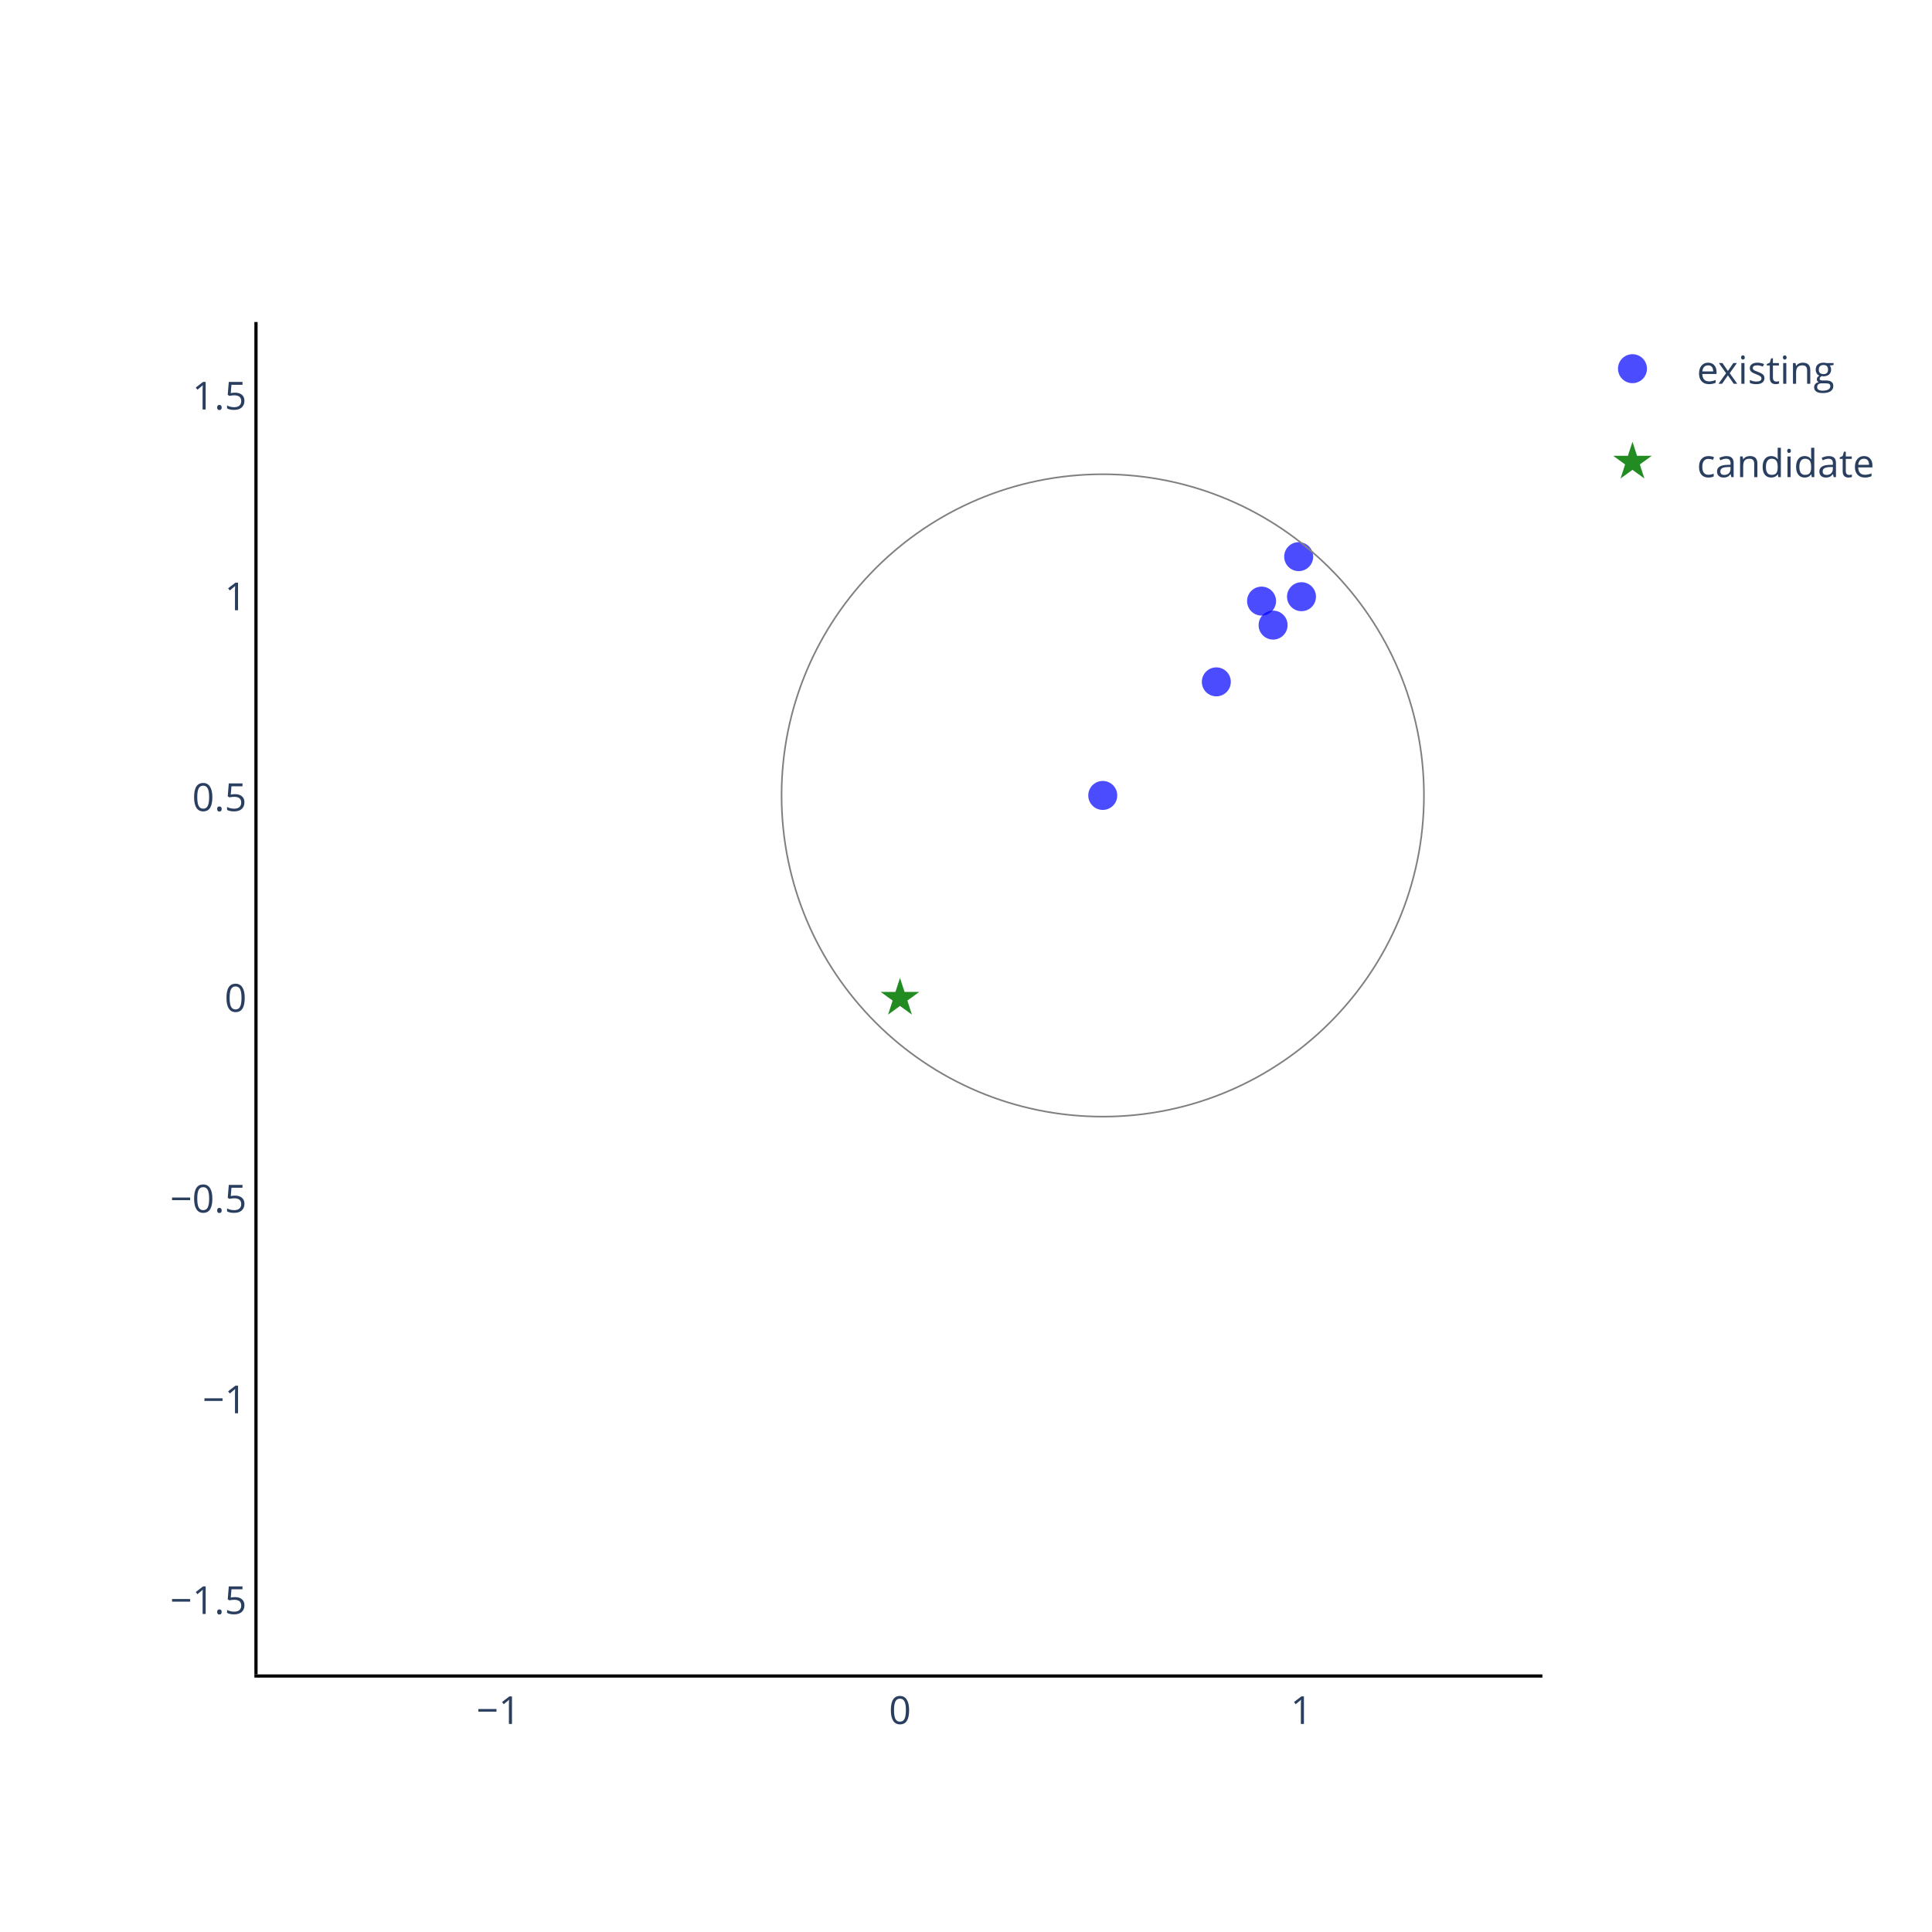
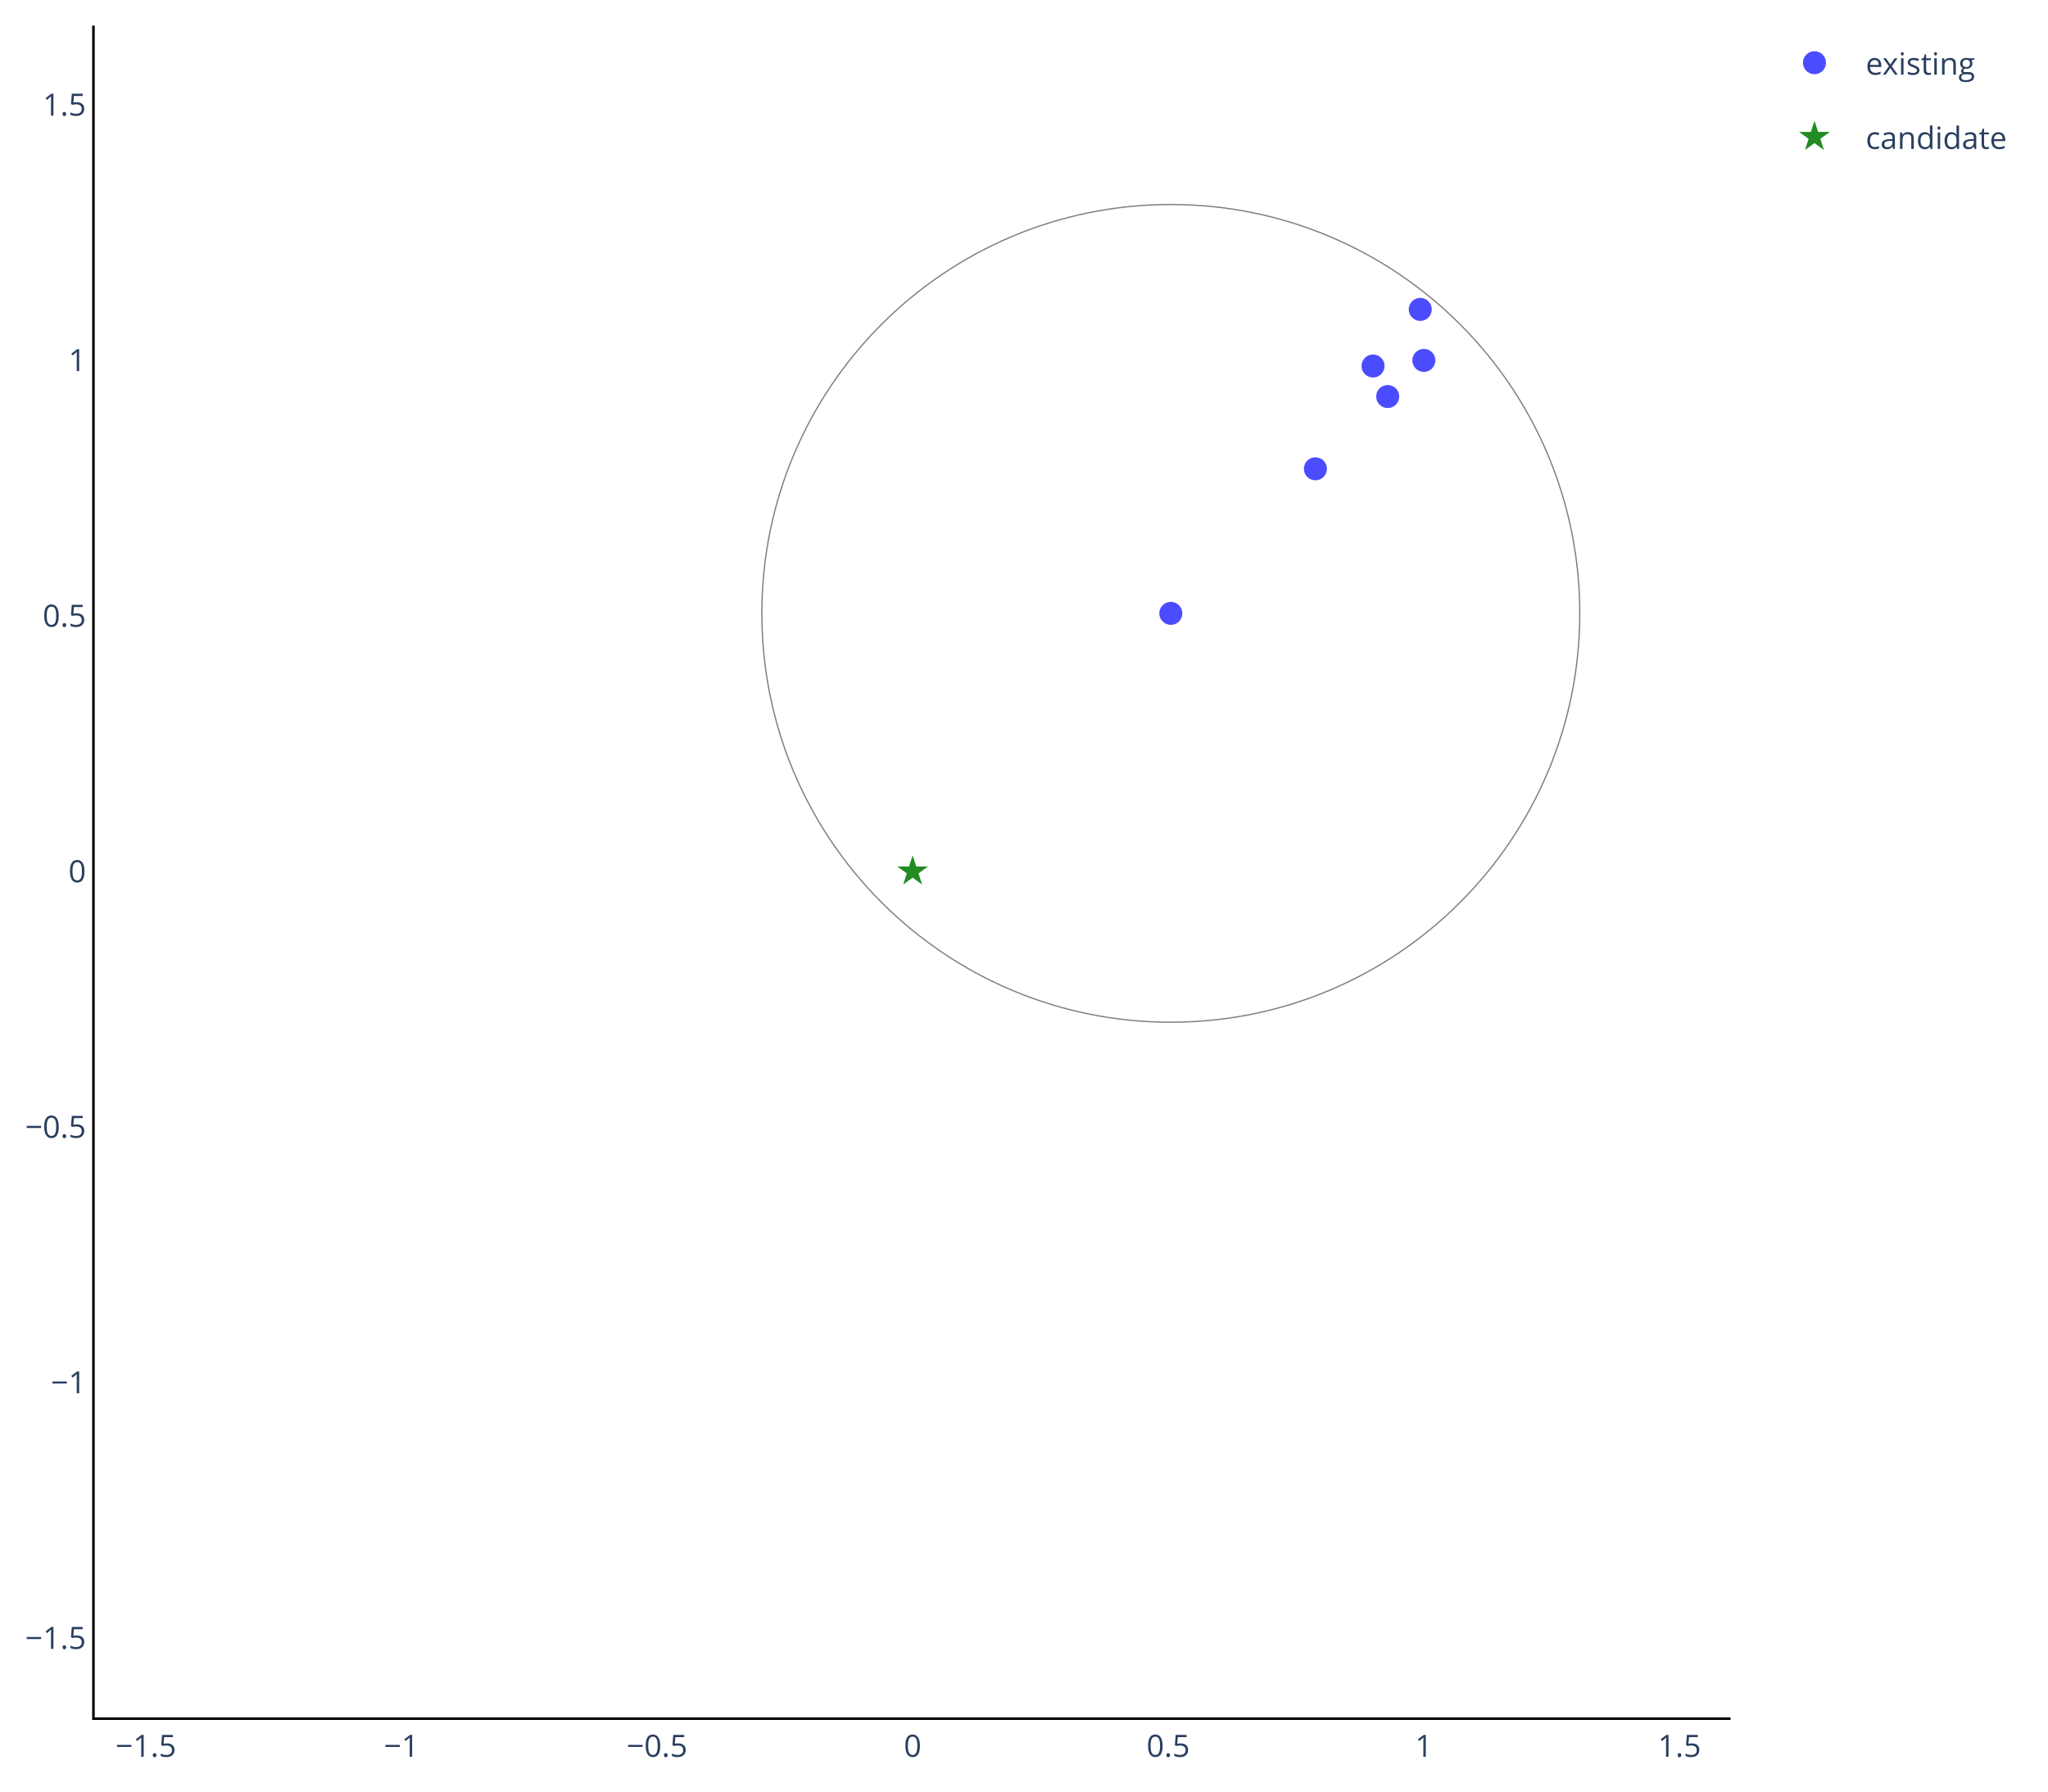
- <svg xmlns="http://www.w3.org/2000/svg" class="main-svg" width="600" height="600" style="" viewBox="0 0 600 600">
-   <rect x="0" y="0" width="600" height="600" style="fill: rgb(255, 255, 255); fill-opacity: 1;" />
-   <defs id="defs-447f95">
+ <svg xmlns="http://www.w3.org/2000/svg" class="main-svg" width="800" height="700" style="" viewBox="0 0 800 700">
+   <rect x="0" y="0" width="800" height="700" style="fill: rgb(255, 255, 255); fill-opacity: 1;" />
+   <defs id="defs-0d9db9">
    <g class="clips">
-       <clipPath id="clip447f95xyplot" class="plotclip">
-         <rect width="399" height="420" />
+       <clipPath id="clip0d9db9xyplot" class="plotclip">
+         <rect width="639" height="661" />
      </clipPath>
-       <clipPath class="axesclip" id="clip447f95x">
-         <rect x="80" y="0" width="399" height="600" />
+       <clipPath class="axesclip" id="clip0d9db9x">
+         <rect x="37" y="0" width="639" height="700" />
      </clipPath>
-       <clipPath class="axesclip" id="clip447f95y">
-         <rect x="0" y="100" width="600" height="420" />
+       <clipPath class="axesclip" id="clip0d9db9y">
+         <rect x="0" y="10" width="800" height="661" />
      </clipPath>
-       <clipPath class="axesclip" id="clip447f95xy">
-         <rect x="80" y="100" width="399" height="420" />
+       <clipPath class="axesclip" id="clip0d9db9xy">
+         <rect x="37" y="10" width="639" height="661" />
      </clipPath>
    </g>
    <g class="gradients" />
    <g class="patterns" />
  </defs>
  <g class="bglayer" />
  <g class="layer-below">
    <g class="imagelayer" />
    <g class="shapelayer" />
  </g>
  <g class="cartesianlayer">
    <g class="subplot xy">
      <g class="layer-subplot">
        <g class="shapelayer" />
        <g class="imagelayer" />
      </g>
      <g class="minor-gridlayer">
        <g class="x" />
        <g class="y" />
      </g>
      <g class="gridlayer">
        <g class="x" />
        <g class="y" />
      </g>
      <g class="zerolinelayer" />
      <path class="xlines-below" />
      <path class="ylines-below" />
      <g class="overlines-below" />
      <g class="xaxislayer-below" />
      <g class="yaxislayer-below" />
      <g class="overaxes-below" />
-       <g class="plot" transform="translate(80,100)" clip-path="url(#clip447f95xyplot)">
+       <g class="plot" transform="translate(37,10)" clip-path="url(#clip0d9db9xyplot)">
        <g class="scatterlayer mlayer">
-           <g class="trace scatter trace92a595" style="stroke-miterlimit: 2; opacity: 1;">
+           <g class="trace scatter trace014e3a" style="stroke-miterlimit: 2; opacity: 1;">
            <g class="fills" />
            <g class="errorbars" />
            <g class="lines" />
            <g class="points">
-               <path class="point" transform="translate(324.19,85.31)" d="M4.5,0A4.5,4.5 0 1,1 0,-4.5A4.5,4.5 0 0,1 4.5,0Z" style="opacity: 0.7; stroke-width: 0px; fill: rgb(0, 0, 255); fill-opacity: 1;" />
-               <path class="point" transform="translate(323.32,72.87)" d="M4.5,0A4.5,4.5 0 1,1 0,-4.5A4.5,4.5 0 0,1 4.5,0Z" style="opacity: 0.7; stroke-width: 0px; fill: rgb(0, 0, 255); fill-opacity: 1;" />
-               <path class="point" transform="translate(311.79,86.68)" d="M4.5,0A4.5,4.5 0 1,1 0,-4.5A4.5,4.5 0 0,1 4.5,0Z" style="opacity: 0.7; stroke-width: 0px; fill: rgb(0, 0, 255); fill-opacity: 1;" />
-               <path class="point" transform="translate(315.37,94.13)" d="M4.5,0A4.5,4.5 0 1,1 0,-4.5A4.5,4.5 0 0,1 4.5,0Z" style="opacity: 0.7; stroke-width: 0px; fill: rgb(0, 0, 255); fill-opacity: 1;" />
-               <path class="point" transform="translate(297.74,111.76)" d="M4.5,0A4.5,4.5 0 1,1 0,-4.5A4.5,4.5 0 0,1 4.5,0Z" style="opacity: 0.7; stroke-width: 0px; fill: rgb(0, 0, 255); fill-opacity: 1;" />
-               <path class="point" transform="translate(262.47,147.03)" d="M4.5,0A4.5,4.5 0 1,1 0,-4.5A4.5,4.5 0 0,1 4.5,0Z" style="opacity: 0.7; stroke-width: 0px; fill: rgb(0, 0, 255); fill-opacity: 1;" />
+               <path class="point" transform="translate(519.19,130.81)" d="M4.5,0A4.5,4.5 0 1,1 0,-4.5A4.5,4.5 0 0,1 4.5,0Z" style="opacity: 0.7; stroke-width: 0px; fill: rgb(0, 0, 255); fill-opacity: 1;" />
+               <path class="point" transform="translate(517.79,110.89)" d="M4.5,0A4.5,4.5 0 1,1 0,-4.5A4.5,4.5 0 0,1 4.5,0Z" style="opacity: 0.7; stroke-width: 0px; fill: rgb(0, 0, 255); fill-opacity: 1;" />
+               <path class="point" transform="translate(499.34,133)" d="M4.5,0A4.5,4.5 0 1,1 0,-4.5A4.5,4.5 0 0,1 4.5,0Z" style="opacity: 0.7; stroke-width: 0px; fill: rgb(0, 0, 255); fill-opacity: 1;" />
+               <path class="point" transform="translate(505.07,144.93)" d="M4.5,0A4.5,4.5 0 1,1 0,-4.5A4.5,4.5 0 0,1 4.5,0Z" style="opacity: 0.7; stroke-width: 0px; fill: rgb(0, 0, 255); fill-opacity: 1;" />
+               <path class="point" transform="translate(476.83,173.17)" d="M4.5,0A4.5,4.5 0 1,1 0,-4.5A4.5,4.5 0 0,1 4.5,0Z" style="opacity: 0.7; stroke-width: 0px; fill: rgb(0, 0, 255); fill-opacity: 1;" />
+               <path class="point" transform="translate(420.35,229.65)" d="M4.5,0A4.5,4.5 0 1,1 0,-4.5A4.5,4.5 0 0,1 4.5,0Z" style="opacity: 0.7; stroke-width: 0px; fill: rgb(0, 0, 255); fill-opacity: 1;" />
            </g>
            <g class="text" />
          </g>
-           <g class="trace scatter traced8823f" style="stroke-miterlimit: 2; opacity: 1;">
+           <g class="trace scatter tracea449dc" style="stroke-miterlimit: 2; opacity: 1;">
            <g class="fills" />
            <g class="errorbars" />
            <g class="lines" />
            <g class="points">
-               <path class="point" transform="translate(199.5,210)" d="M1.42,-1.95H5.99L2.29,0.74L3.7,5.1L0,2.41L-3.7,5.1L-2.29,0.74L-5.99,-1.95H-1.42L0,-6.3Z" style="opacity: 1; stroke-width: 0px; fill: rgb(34, 139, 34); fill-opacity: 1;" />
+               <path class="point" transform="translate(319.5,330.5)" d="M1.42,-1.95H5.99L2.29,0.74L3.7,5.1L0,2.41L-3.7,5.1L-2.29,0.74L-5.99,-1.95H-1.42L0,-6.3Z" style="opacity: 1; stroke-width: 0px; fill: rgb(34, 139, 34); fill-opacity: 1;" />
            </g>
            <g class="text" />
          </g>
        </g>
      </g>
      <g class="overplot" />
-       <path class="xlines-above crisp" d="M79,520.5H479" style="fill: none; stroke-width: 1px; stroke: rgb(0, 0, 0); stroke-opacity: 1;" />
-       <path class="ylines-above crisp" d="M79.5,100V520" style="fill: none; stroke-width: 1px; stroke: rgb(0, 0, 0); stroke-opacity: 1;" />
+       <path class="xlines-above crisp" d="M36,671.5H676" style="fill: none; stroke-width: 1px; stroke: rgb(0, 0, 0); stroke-opacity: 1;" />
+       <path class="ylines-above crisp" d="M36.5,10V671" style="fill: none; stroke-width: 1px; stroke: rgb(0, 0, 0); stroke-opacity: 1;" />
      <g class="overlines-above" />
      <g class="xaxislayer-above">
        <g class="xtick">
-           <text text-anchor="middle" x="0" y="535.4" transform="translate(154.81,0)" style="font-family: 'Open Sans', verdana, arial, sans-serif; font-size: 12px; fill: rgb(42, 63, 95); fill-opacity: 1; white-space: pre; opacity: 1;">−1</text>
+           <text text-anchor="middle" x="0" y="686.4" transform="translate(56.97,0)" style="font-family: 'Open Sans', verdana, arial, sans-serif; font-size: 12px; fill: rgb(42, 63, 95); fill-opacity: 1; white-space: pre; opacity: 1;">−1.5</text>
        </g>
        <g class="xtick">
-           <text text-anchor="middle" x="0" y="535.4" style="font-family: 'Open Sans', verdana, arial, sans-serif; font-size: 12px; fill: rgb(42, 63, 95); fill-opacity: 1; white-space: pre; opacity: 1;" transform="translate(279.5,0)">0</text>
+           <text text-anchor="middle" x="0" y="686.4" style="font-family: 'Open Sans', verdana, arial, sans-serif; font-size: 12px; fill: rgb(42, 63, 95); fill-opacity: 1; white-space: pre; opacity: 1;" transform="translate(156.81,0)">−1</text>
        </g>
        <g class="xtick">
-           <text text-anchor="middle" x="0" y="535.4" style="font-family: 'Open Sans', verdana, arial, sans-serif; font-size: 12px; fill: rgb(42, 63, 95); fill-opacity: 1; white-space: pre; opacity: 1;" transform="translate(404.19,0)">1</text>
+           <text text-anchor="middle" x="0" y="686.4" style="font-family: 'Open Sans', verdana, arial, sans-serif; font-size: 12px; fill: rgb(42, 63, 95); fill-opacity: 1; white-space: pre; opacity: 1;" transform="translate(256.66,0)">−0.5</text>
+         </g>
+         <g class="xtick">
+           <text text-anchor="middle" x="0" y="686.4" style="font-family: 'Open Sans', verdana, arial, sans-serif; font-size: 12px; fill: rgb(42, 63, 95); fill-opacity: 1; white-space: pre; opacity: 1;" transform="translate(356.5,0)">0</text>
+         </g>
+         <g class="xtick">
+           <text text-anchor="middle" x="0" y="686.4" style="font-family: 'Open Sans', verdana, arial, sans-serif; font-size: 12px; fill: rgb(42, 63, 95); fill-opacity: 1; white-space: pre; opacity: 1;" transform="translate(456.34,0)">0.5</text>
+         </g>
+         <g class="xtick">
+           <text text-anchor="middle" x="0" y="686.4" style="font-family: 'Open Sans', verdana, arial, sans-serif; font-size: 12px; fill: rgb(42, 63, 95); fill-opacity: 1; white-space: pre; opacity: 1;" transform="translate(556.19,0)">1</text>
+         </g>
+         <g class="xtick">
+           <text text-anchor="middle" x="0" y="686.4" style="font-family: 'Open Sans', verdana, arial, sans-serif; font-size: 12px; fill: rgb(42, 63, 95); fill-opacity: 1; white-space: pre; opacity: 1;" transform="translate(656.03,0)">1.5</text>
        </g>
      </g>
      <g class="yaxislayer-above">
        <g class="ytick">
-           <text text-anchor="end" x="76.6" y="4.2" transform="translate(0,497.03)" style="font-family: 'Open Sans', verdana, arial, sans-serif; font-size: 12px; fill: rgb(42, 63, 95); fill-opacity: 1; white-space: pre; opacity: 1;">−1.5</text>
+           <text text-anchor="end" x="33.6" y="4.2" transform="translate(0,640.03)" style="font-family: 'Open Sans', verdana, arial, sans-serif; font-size: 12px; fill: rgb(42, 63, 95); fill-opacity: 1; white-space: pre; opacity: 1;">−1.5</text>
        </g>
        <g class="ytick">
-           <text text-anchor="end" x="76.6" y="4.2" style="font-family: 'Open Sans', verdana, arial, sans-serif; font-size: 12px; fill: rgb(42, 63, 95); fill-opacity: 1; white-space: pre; opacity: 1;" transform="translate(0,434.69)">−1</text>
+           <text text-anchor="end" x="33.6" y="4.2" style="font-family: 'Open Sans', verdana, arial, sans-serif; font-size: 12px; fill: rgb(42, 63, 95); fill-opacity: 1; white-space: pre; opacity: 1;" transform="translate(0,540.19)">−1</text>
        </g>
        <g class="ytick">
-           <text text-anchor="end" x="76.6" y="4.2" style="font-family: 'Open Sans', verdana, arial, sans-serif; font-size: 12px; fill: rgb(42, 63, 95); fill-opacity: 1; white-space: pre; opacity: 1;" transform="translate(0,372.34)">−0.5</text>
+           <text text-anchor="end" x="33.6" y="4.2" style="font-family: 'Open Sans', verdana, arial, sans-serif; font-size: 12px; fill: rgb(42, 63, 95); fill-opacity: 1; white-space: pre; opacity: 1;" transform="translate(0,440.34)">−0.5</text>
        </g>
        <g class="ytick">
-           <text text-anchor="end" x="76.6" y="4.2" style="font-family: 'Open Sans', verdana, arial, sans-serif; font-size: 12px; fill: rgb(42, 63, 95); fill-opacity: 1; white-space: pre; opacity: 1;" transform="translate(0,310)">0</text>
+           <text text-anchor="end" x="33.6" y="4.2" style="font-family: 'Open Sans', verdana, arial, sans-serif; font-size: 12px; fill: rgb(42, 63, 95); fill-opacity: 1; white-space: pre; opacity: 1;" transform="translate(0,340.5)">0</text>
        </g>
        <g class="ytick">
-           <text text-anchor="end" x="76.6" y="4.2" style="font-family: 'Open Sans', verdana, arial, sans-serif; font-size: 12px; fill: rgb(42, 63, 95); fill-opacity: 1; white-space: pre; opacity: 1;" transform="translate(0,247.66)">0.5</text>
+           <text text-anchor="end" x="33.6" y="4.2" style="font-family: 'Open Sans', verdana, arial, sans-serif; font-size: 12px; fill: rgb(42, 63, 95); fill-opacity: 1; white-space: pre; opacity: 1;" transform="translate(0,240.66)">0.5</text>
        </g>
        <g class="ytick">
-           <text text-anchor="end" x="76.6" y="4.2" style="font-family: 'Open Sans', verdana, arial, sans-serif; font-size: 12px; fill: rgb(42, 63, 95); fill-opacity: 1; white-space: pre; opacity: 1;" transform="translate(0,185.31)">1</text>
+           <text text-anchor="end" x="33.6" y="4.2" style="font-family: 'Open Sans', verdana, arial, sans-serif; font-size: 12px; fill: rgb(42, 63, 95); fill-opacity: 1; white-space: pre; opacity: 1;" transform="translate(0,140.81)">1</text>
        </g>
        <g class="ytick">
-           <text text-anchor="end" x="76.6" y="4.2" style="font-family: 'Open Sans', verdana, arial, sans-serif; font-size: 12px; fill: rgb(42, 63, 95); fill-opacity: 1; white-space: pre; opacity: 1;" transform="translate(0,122.97)">1.5</text>
+           <text text-anchor="end" x="33.6" y="4.2" style="font-family: 'Open Sans', verdana, arial, sans-serif; font-size: 12px; fill: rgb(42, 63, 95); fill-opacity: 1; white-space: pre; opacity: 1;" transform="translate(0,40.97)">1.5</text>
        </g>
      </g>
      <g class="overaxes-above" />
    </g>
  </g>
  <g class="polarlayer" />
  <g class="smithlayer" />
  <g class="ternarylayer" />
  <g class="geolayer" />
  <g class="funnelarealayer" />
  <g class="pielayer" />
  <g class="iciclelayer" />
  <g class="treemaplayer" />
  <g class="sunburstlayer" />
  <g class="glimages" />
-   <defs id="topdefs-447f95">
+   <defs id="topdefs-0d9db9">
    <g class="clips" />
-     <clipPath id="legend447f95">
+     <clipPath id="legend0d9db9">
      <rect width="101" height="58" x="0" y="0" />
    </clipPath>
  </defs>
  <g class="layer-above">
    <g class="imagelayer" />
    <g class="shapelayer">
-       <g class="shape-group" data-index="0" clip-path="url(#clip447f95xy)">
-         <path data-index="0" fill-rule="evenodd" d="M442.22,247.03A99.75,99.75 0 1,1 342.47,147.28A99.75,99.75 0 0,1 442.22,247.03Z" style="opacity: 1; stroke: rgb(128, 128, 128); stroke-opacity: 1; fill: rgb(0, 0, 0); fill-opacity: 0; stroke-width: 0.5px;" />
+       <g class="shape-group" data-index="0" clip-path="url(#clip0d9db9xy)">
+         <path data-index="0" fill-rule="evenodd" d="M617.1,239.65A159.75,159.75 0 1,1 457.35,79.9A159.75,159.75 0 0,1 617.1,239.65Z" style="opacity: 1; stroke: rgb(128, 128, 128); stroke-opacity: 1; fill: rgb(0, 0, 0); fill-opacity: 0; stroke-width: 0.5px;" />
      </g>
    </g>
  </g>
  <g class="infolayer">
-     <g class="legend" pointer-events="all" transform="translate(486.98,100)">
+     <g class="legend" pointer-events="all" transform="translate(688.78,10)">
      <rect class="bg" shape-rendering="crispEdges" width="101" height="58" x="0" y="0" style="stroke: rgb(68, 68, 68); stroke-opacity: 1; fill: rgb(255, 255, 255); fill-opacity: 1; stroke-width: 0px;" />
-       <g class="scrollbox" transform="" clip-path="url(#legend447f95)">
+       <g class="scrollbox" transform="" clip-path="url(#legend0d9db9)">
        <g class="groups" transform="">
          <g class="traces" transform="translate(0,14.5)" style="opacity: 1;">
            <text class="legendtext" text-anchor="start" x="40" y="4.68" style="font-family: 'Open Sans', verdana, arial, sans-serif; font-size: 12px; fill: rgb(42, 63, 95); fill-opacity: 1; white-space: pre;">existing</text>
            <g class="layers" style="opacity: 1;">
              <g class="legendfill" />
              <g class="legendlines" />
              <g class="legendsymbols">
                <g class="legendpoints">
                  <path class="scatterpts" transform="translate(20,0)" d="M4.5,0A4.5,4.5 0 1,1 0,-4.5A4.5,4.5 0 0,1 4.5,0Z" style="opacity: 0.7; stroke-width: 0px; fill: rgb(0, 0, 255); fill-opacity: 1;" />
                </g>
              </g>
            </g>
            <rect class="legendtoggle" x="0" y="-9.5" width="95.406" height="19" style="fill: rgb(0, 0, 0); fill-opacity: 0;" />
          </g>
        </g>
        <g class="groups" transform="translate(0,10)">
          <g class="traces" transform="translate(0,33.5)" style="opacity: 1;">
            <text class="legendtext" text-anchor="start" x="40" y="4.68" style="font-family: 'Open Sans', verdana, arial, sans-serif; font-size: 12px; fill: rgb(42, 63, 95); fill-opacity: 1; white-space: pre;">candidate</text>
            <g class="layers" style="opacity: 1;">
              <g class="legendfill" />
              <g class="legendlines" />
              <g class="legendsymbols">
                <g class="legendpoints">
                  <path class="scatterpts" transform="translate(20,0)" d="M1.42,-1.95H5.99L2.29,0.74L3.7,5.1L0,2.41L-3.7,5.1L-2.29,0.74L-5.99,-1.95H-1.42L0,-6.3Z" style="opacity: 1; stroke-width: 0px; fill: rgb(34, 139, 34); fill-opacity: 1;" />
                </g>
              </g>
            </g>
            <rect class="legendtoggle" x="0" y="-9.5" width="95.406" height="19" style="fill: rgb(0, 0, 0); fill-opacity: 0;" />
          </g>
        </g>
      </g>
      <rect class="scrollbar" rx="20" ry="3" width="0" height="0" x="0" y="0" style="fill: rgb(128, 139, 164); fill-opacity: 1;" />
    </g>
    <g class="g-gtitle" />
    <g class="g-xtitle" />
    <g class="g-ytitle" />
  </g>
</svg>
